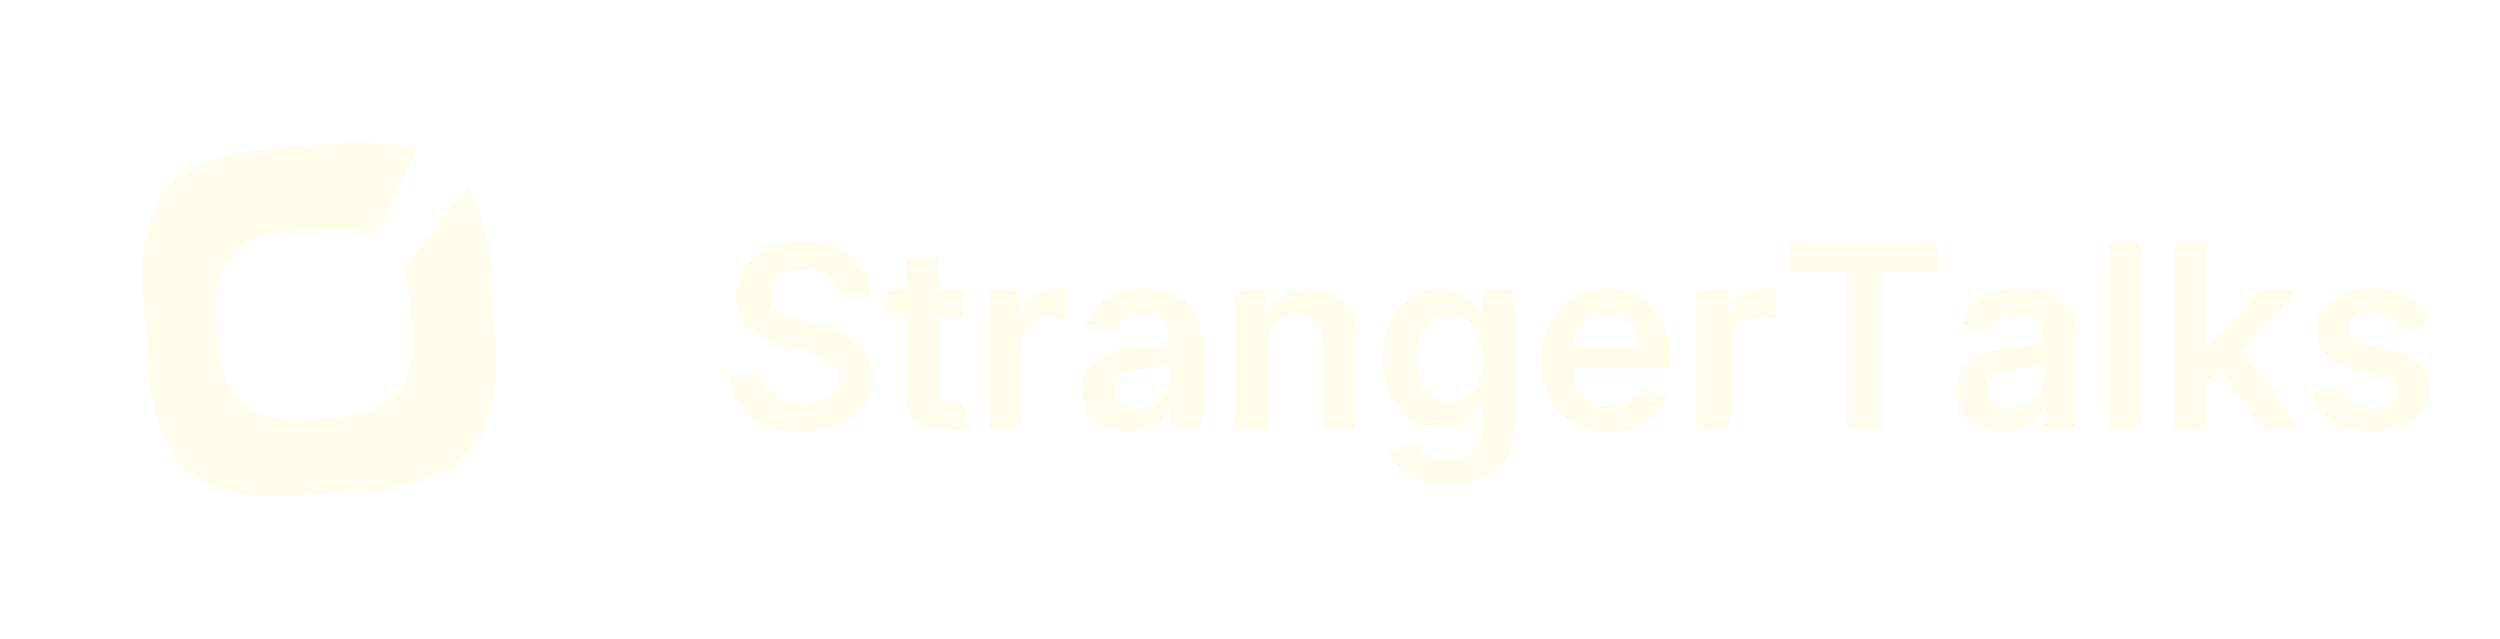
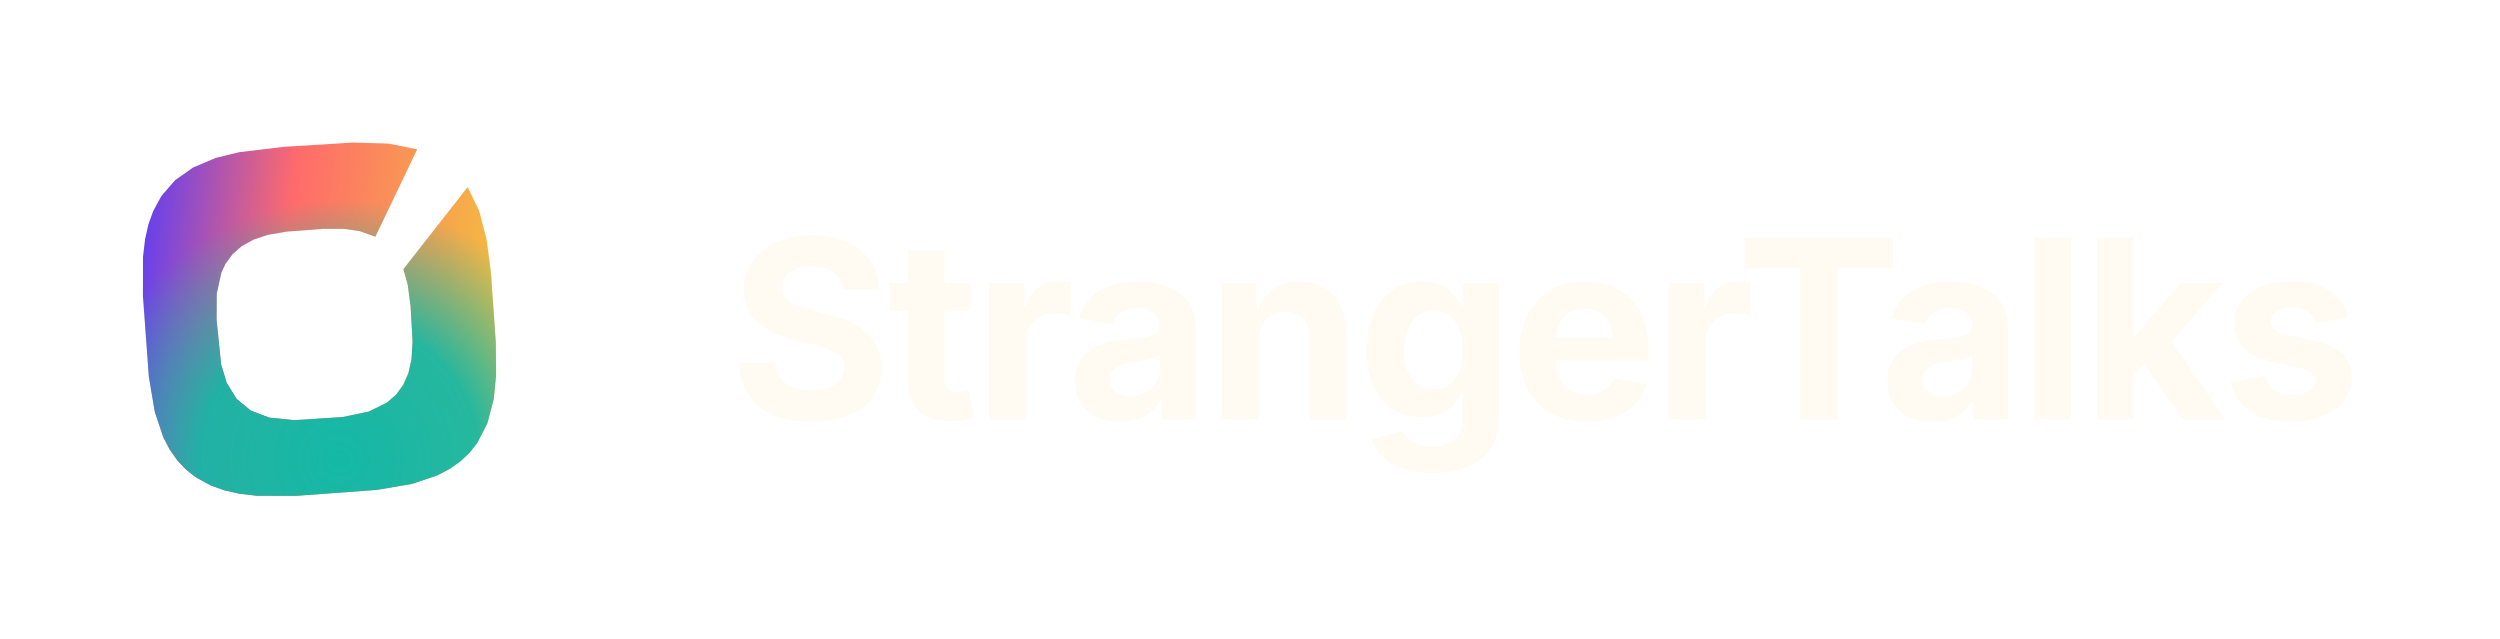
<svg xmlns="http://www.w3.org/2000/svg" viewBox="0 0 250.49 64" role="img" aria-labelledby="title">
-   <g fill="#fffceb">
-     <g transform="translate(8 8) scale(.5)">
-       <path fill-rule="evenodd" d="M 67.60 13.92 L 61.79 12.77 L 54.63 12.57 L 40.85 13.43 L 31.92 14.50 L 27.25 15.64 L 22.68 17.57 L 19.10 20.10 L 16.35 23.26 L 14.69 26.31 L 13.75 28.95 L 13.07 31.95 L 12.66 35.43 L 12.64 43.32 L 13.83 59.50 L 15.03 66.56 L 16.73 71.63 L 18.03 74.11 L 19.54 76.25 L 21.28 78.10 L 23.26 79.65 L 26.31 81.31 L 28.95 82.25 L 31.95 82.93 L 35.43 83.34 L 43.32 83.36 L 59.50 82.17 L 66.56 80.97 L 71.63 79.27 L 74.11 77.97 L 76.25 76.46 L 78.10 74.72 L 79.65 72.74 L 81.66 68.84 L 82.93 64.05 L 83.41 59.26 L 83.36 52.68 L 82.37 38.44 L 81.50 31.92 L 80.02 26.24 L 77.71 21.48 L 64.84 37.93 L 65.70 41.01 L 66.28 45.35 L 66.68 52.39 L 66.47 55.96 L 65.85 58.78 L 64.82 61.12 L 63.39 63.08 L 61.55 64.68 L 57.90 66.48 L 52.64 67.58 L 42.92 68.20 L 37.92 67.68 L 34.23 66.26 L 31.43 63.95 L 29.41 60.69 L 28.30 56.99 L 27.40 48.07 L 27.43 42.84 L 28.37 38.60 L 29.18 36.88 L 30.61 34.92 L 32.45 33.32 L 34.75 32.04 L 37.60 31.08 L 41.36 30.42 L 48.75 29.86 L 52.97 29.87 L 56.08 30.32 L 59.22 31.44 L 67.60 13.92 Z" />
-     </g>
-     <path d="M80.38 43.286C84.812 43.286 87.402 41.058 87.402 37.795C87.402 34.558 84.7 33.126 81.948 32.466L80.218 32.018C78.711 31.645 77.055 31.022 77.055 29.466C77.055 28.059 78.325 27.025 80.417 27.025C82.422 27.025 83.766 27.947 83.928 29.528H87.153C87.066 26.427 84.426 24.199 80.467 24.199C76.582 24.199 73.693 26.39 73.693 29.665C73.693 32.28 75.524 33.848 78.624 34.645L80.728 35.193C82.733 35.716 84.078 36.326 84.078 37.771C84.078 39.364 82.546 40.448 80.355 40.448C78.263 40.448 76.607 39.501 76.458 37.546H73.183C73.332 41.207 76.059 43.286 80.38 43.286Z M96.641 29.08H93.951V25.768H90.714V29.08H88.734V31.62H90.714V39.352C90.714 41.817 92.196 43.187 94.86 43.187C95.545 43.187 96.317 43.1 97.027 42.888L96.516 40.385C96.205 40.46 95.632 40.547 95.333 40.547C94.35 40.547 93.951 40.086 93.951 39.078V31.62H96.641Z M99.106 43.0H102.344V34.807C102.344 33.039 103.676 31.794 105.481 31.794C106.054 31.794 106.739 31.881 107.013 31.956V28.98C106.701 28.93 106.191 28.893 105.83 28.893C104.236 28.893 102.891 29.802 102.393 31.408H102.244V29.08H99.106Z M113.014 43.286C115.181 43.286 116.5 42.278 117.111 41.083H117.235V43.0H120.335V33.699C120.335 29.989 117.272 28.905 114.658 28.905C111.869 28.905 109.578 30.088 108.756 32.541L111.757 33.151C112.093 32.23 113.052 31.396 114.67 31.396C116.251 31.396 117.098 32.192 117.098 33.55V33.612C117.098 34.571 116.077 34.608 113.662 34.869C110.972 35.156 108.357 35.953 108.357 39.09C108.357 41.83 110.362 43.286 113.014 43.286ZM113.848 40.883C112.479 40.883 111.495 40.261 111.495 39.053C111.495 37.783 112.591 37.248 114.048 37.048C114.882 36.936 116.687 36.712 117.123 36.364V38.007C117.123 39.551 115.841 40.883 113.848 40.883Z M126.91 34.844C126.91 32.827 128.155 31.657 129.885 31.657C131.579 31.657 132.6 32.778 132.6 34.645V43.0H135.837V34.147C135.837 30.798 133.945 28.905 131.081 28.905C129.039 28.905 127.594 29.901 126.773 31.856L126.735 29.08H123.672V43.0H126.91Z M145.176 48.503C148.923 48.503 151.688 46.76 151.688 43.037V29.08H148.512V31.383H148.338C147.84 30.399 146.782 28.905 144.316 28.905C141.104 28.905 138.564 31.433 138.564 36.002C138.564 40.535 141.092 42.788 144.292 42.788C146.695 42.788 147.716 41.518 148.214 40.51H148.488V43.137C148.488 45.129 147.168 46.038 145.163 46.038C143.134 46.038 142.274 45.079 141.839 44.295L139.099 45.279C139.797 47.121 141.826 48.503 145.176 48.503ZM145.2 40.236C143.034 40.236 141.876 38.542 141.876 35.978C141.876 33.45 143.009 31.57 145.2 31.57C147.342 31.57 148.5 33.338 148.5 35.978C148.5 38.642 147.317 40.236 145.2 40.236Z M161.175 43.286C164.276 43.286 166.442 41.805 167.115 39.551L164.139 38.941C163.703 40.124 162.632 40.746 161.213 40.746C159.133 40.746 157.726 39.427 157.639 36.949H167.326V35.928C167.326 31.047 164.363 28.905 160.964 28.905C156.979 28.905 154.414 31.844 154.414 36.127C154.414 40.485 156.979 43.286 161.175 43.286ZM157.652 34.745C157.801 32.89 158.996 31.445 160.976 31.445C162.906 31.445 163.989 32.753 164.176 34.745Z M170.003 43.0H173.24V34.807C173.24 33.039 174.573 31.794 176.378 31.794C176.951 31.794 177.636 31.881 177.91 31.956V28.98C177.598 28.93 177.088 28.893 176.727 28.893C175.133 28.893 173.788 29.802 173.29 31.408H173.141V29.08H170.003Z M179.342 27.249H185.069V43.0H188.394V27.249H194.109V24.448H179.342Z M200.646 43.286C202.812 43.286 204.132 42.278 204.742 41.083H204.866V43.0H207.967V33.699C207.967 29.989 204.904 28.905 202.289 28.905C199.5 28.905 197.209 30.088 196.387 32.541L199.388 33.151C199.724 32.23 200.683 31.396 202.302 31.396C203.883 31.396 204.729 32.192 204.729 33.55V33.612C204.729 34.571 203.708 34.608 201.293 34.869C198.604 35.156 195.989 35.953 195.989 39.09C195.989 41.83 197.993 43.286 200.646 43.286ZM201.48 40.883C200.11 40.883 199.126 40.261 199.126 39.053C199.126 37.783 200.222 37.248 201.679 37.048C202.513 36.936 204.319 36.712 204.754 36.364V38.007C204.754 39.551 203.472 40.883 201.48 40.883Z M214.541 24.448H211.304V43.0H214.541Z M217.878 43.0H221.115V38.318L222.311 37.036L226.606 43.0H230.491L224.776 35.094L230.167 29.08H226.37L221.352 34.695H221.115V24.448H217.878Z M237.563 43.286C241.074 43.286 243.54 41.469 243.54 38.829C243.54 36.874 242.282 35.629 239.643 35.069L237.277 34.571C235.857 34.259 235.297 33.749 235.297 32.939C235.297 31.993 236.343 31.321 237.713 31.321C239.207 31.321 240.004 32.093 240.327 33.064L243.216 32.491C242.656 30.337 240.825 28.905 237.675 28.905C234.338 28.905 232.06 30.561 232.06 33.139C232.06 35.181 233.342 36.463 235.969 37.036L238.348 37.546C239.618 37.82 240.228 38.331 240.228 39.14C240.228 40.086 239.219 40.809 237.625 40.809C236.044 40.809 235.073 40.149 234.699 38.767L231.674 39.339C232.159 41.867 234.363 43.286 237.563 43.286Z" />
+   <defs>
+     <path id="st-mark" fill-rule="evenodd" d="M 67.60 13.92 L 61.79 12.77 L 54.63 12.57 L 40.85 13.43 L 31.92 14.50 L 27.25 15.64 L 22.68 17.57 L 19.10 20.10 L 16.35 23.26 L 14.69 26.31 L 13.75 28.95 L 13.07 31.95 L 12.66 35.43 L 12.64 43.32 L 13.83 59.50 L 15.03 66.56 L 16.73 71.63 L 18.03 74.11 L 19.54 76.25 L 21.28 78.10 L 23.26 79.65 L 26.31 81.31 L 28.95 82.25 L 31.95 82.93 L 35.43 83.34 L 43.32 83.36 L 59.50 82.17 L 66.56 80.97 L 71.63 79.27 L 74.11 77.97 L 76.25 76.46 L 78.10 74.72 L 79.65 72.74 L 81.66 68.84 L 82.93 64.05 L 83.41 59.26 L 83.36 52.68 L 82.37 38.44 L 81.50 31.92 L 80.02 26.24 L 77.71 21.48 L 64.84 37.93 L 65.70 41.01 L 66.28 45.35 L 66.68 52.39 L 66.47 55.96 L 65.85 58.78 L 64.82 61.12 L 63.39 63.08 L 61.55 64.68 L 57.90 66.48 L 52.64 67.58 L 42.92 68.20 L 37.92 67.68 L 34.23 66.26 L 31.43 63.95 L 29.41 60.69 L 28.30 56.99 L 27.40 48.07 L 27.43 42.84 L 28.37 38.60 L 29.18 36.88 L 30.61 34.92 L 32.45 33.32 L 34.75 32.04 L 37.60 31.08 L 41.36 30.42 L 48.75 29.86 L 52.97 29.87 L 56.08 30.32 L 59.22 31.44 L 67.60 13.92 Z" />
+     <linearGradient id="st-color" gradientUnits="userSpaceOnUse" x1="12" y1="18" x2="84" y2="26">
+       <stop offset="0%" stop-color="#5B3DF6" />
+       <stop offset="43%" stop-color="#FF6B6B" />
+       <stop offset="100%" stop-color="#F4B942" />
+     </linearGradient>
+     <radialGradient id="st-teal-glow" gradientUnits="userSpaceOnUse" cx="52" cy="76" r="52">
+       <stop offset="0%" stop-color="#14B8A6" />
+       <stop offset="54%" stop-color="#14B8A6" stop-opacity="0.92" />
+       <stop offset="100%" stop-color="#14B8A6" stop-opacity="0" />
+     </radialGradient>
+   </defs>
+   <g transform="translate(8 8) scale(.5)">
+     <use href="#st-mark" fill="url(#st-color)" />
+     <use href="#st-mark" fill="url(#st-teal-glow)" />
  </g>
+   <text x="73" y="42" fill="#FFFBF2" font-family="Inter, ui-sans-serif, system-ui, sans-serif" font-size="25" font-weight="750" letter-spacing="-0.5">StrangerTalks</text>
</svg>
